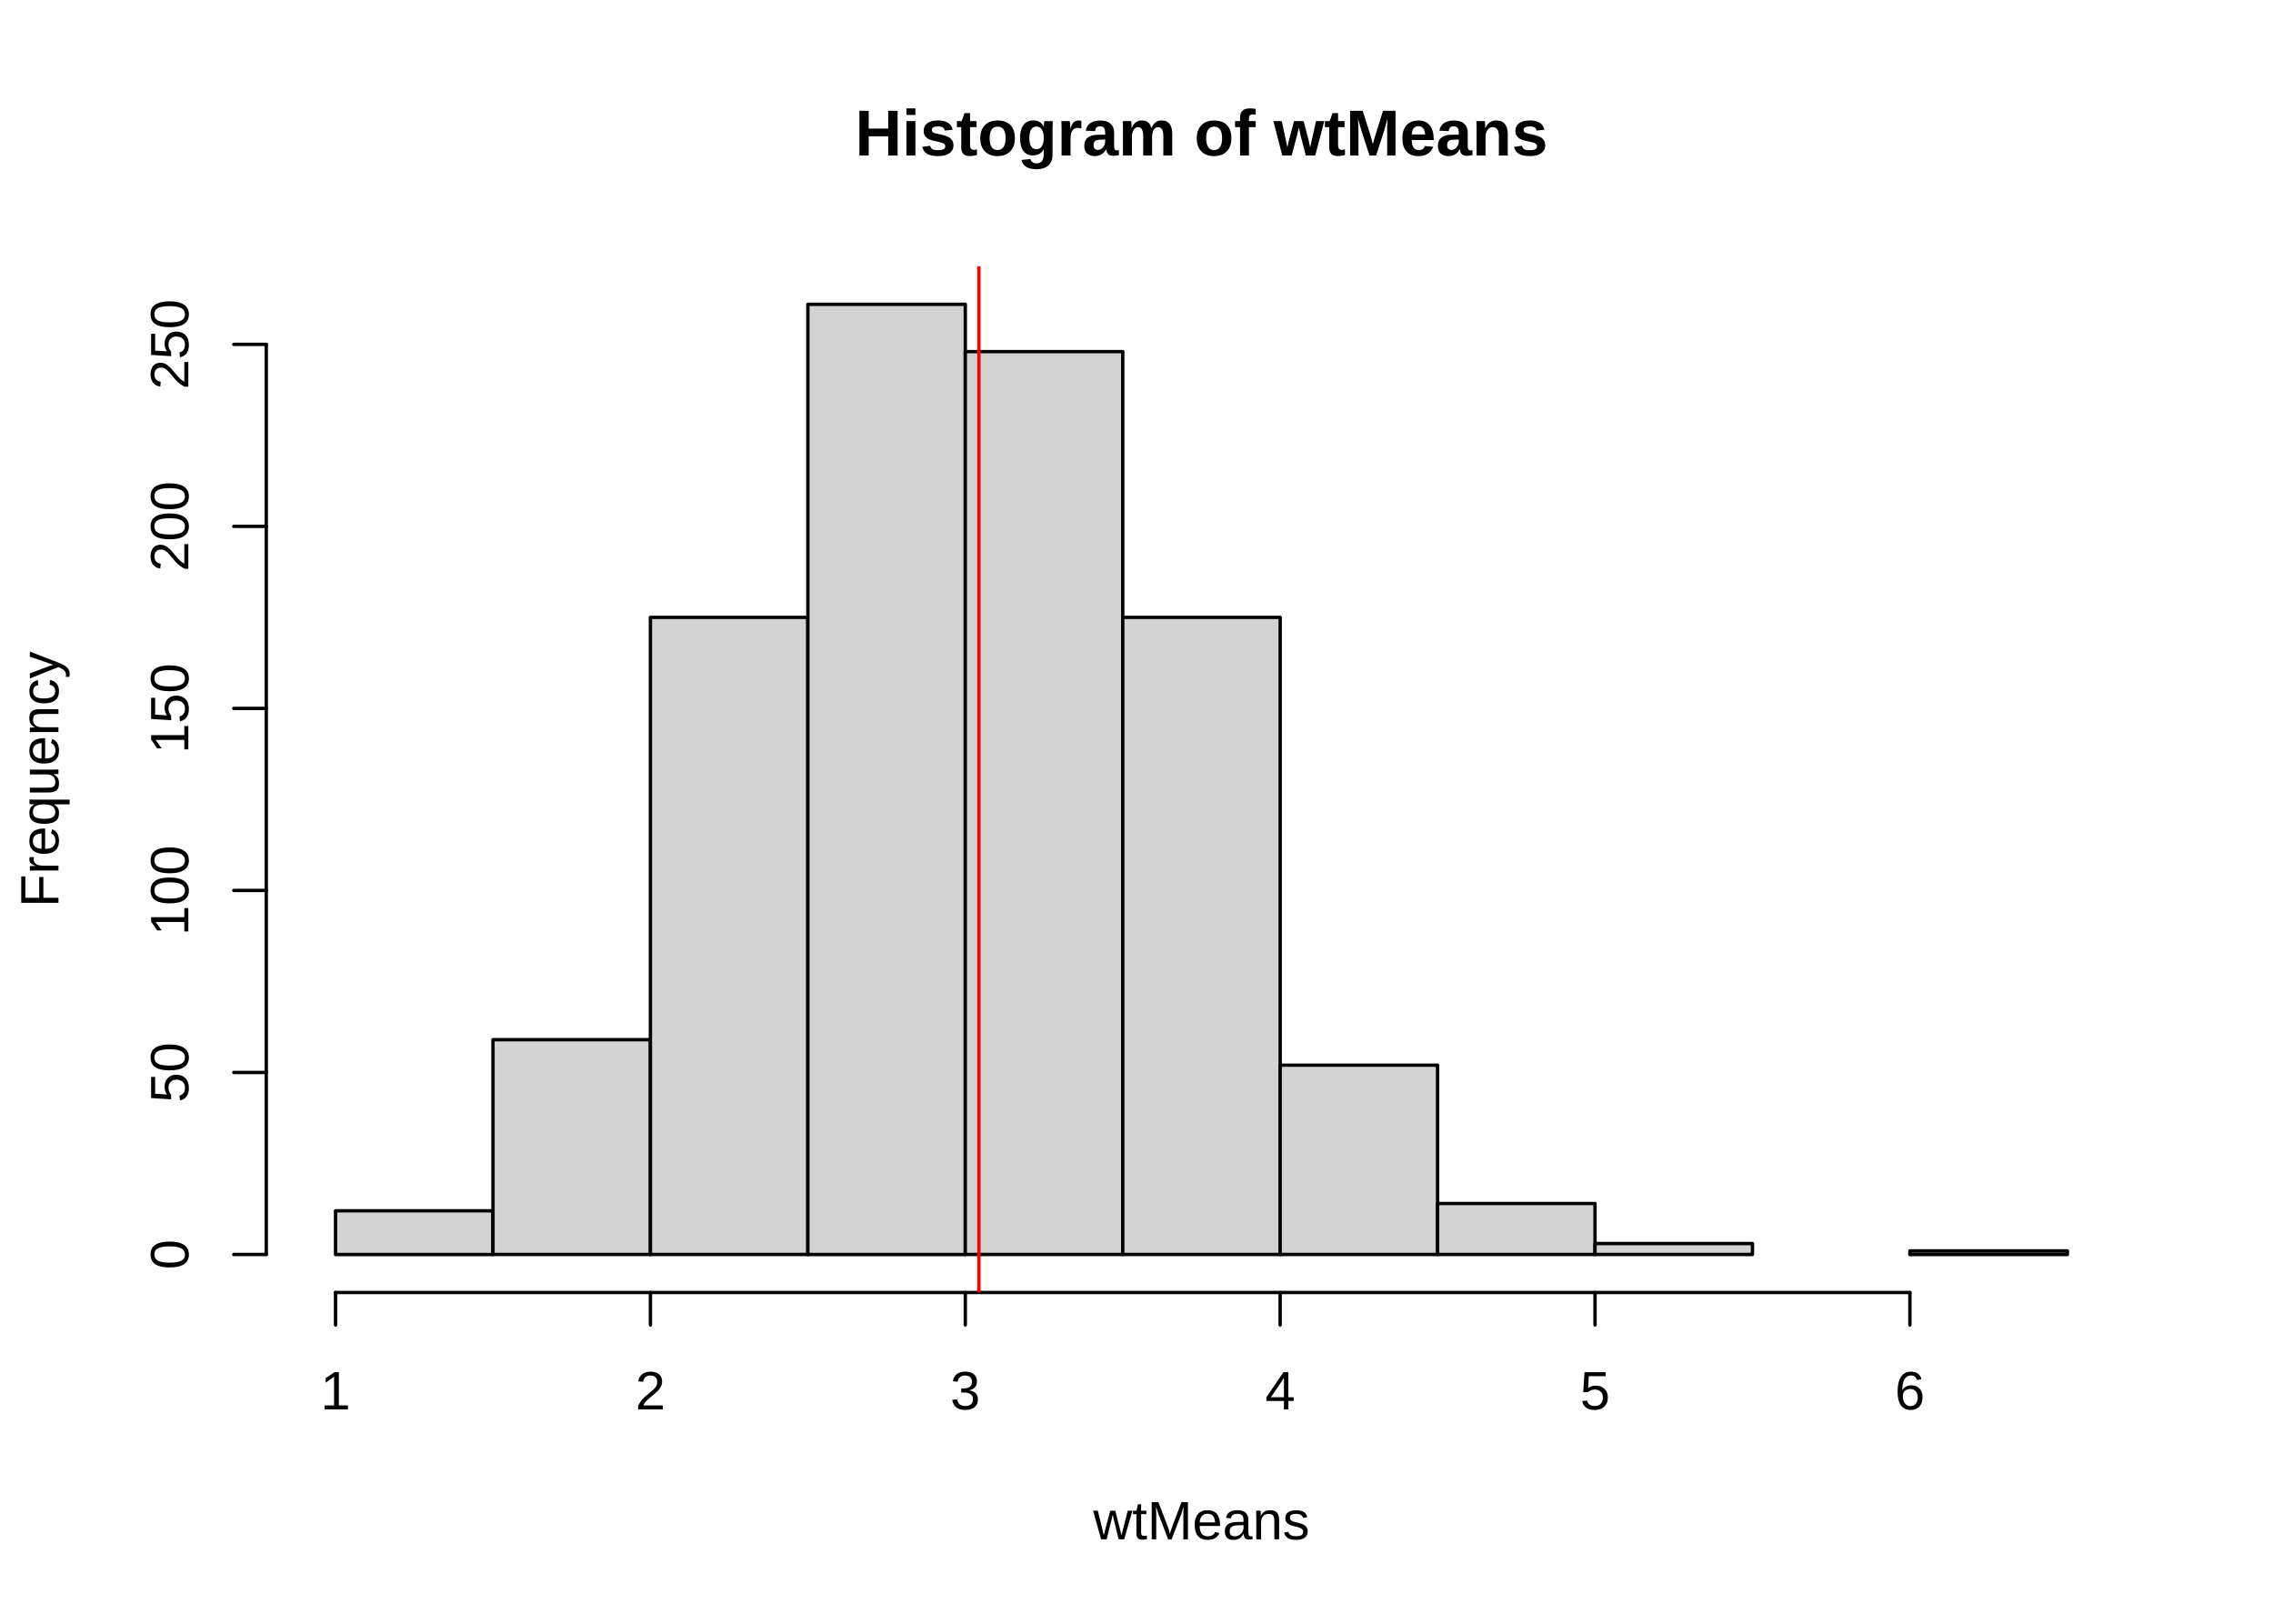
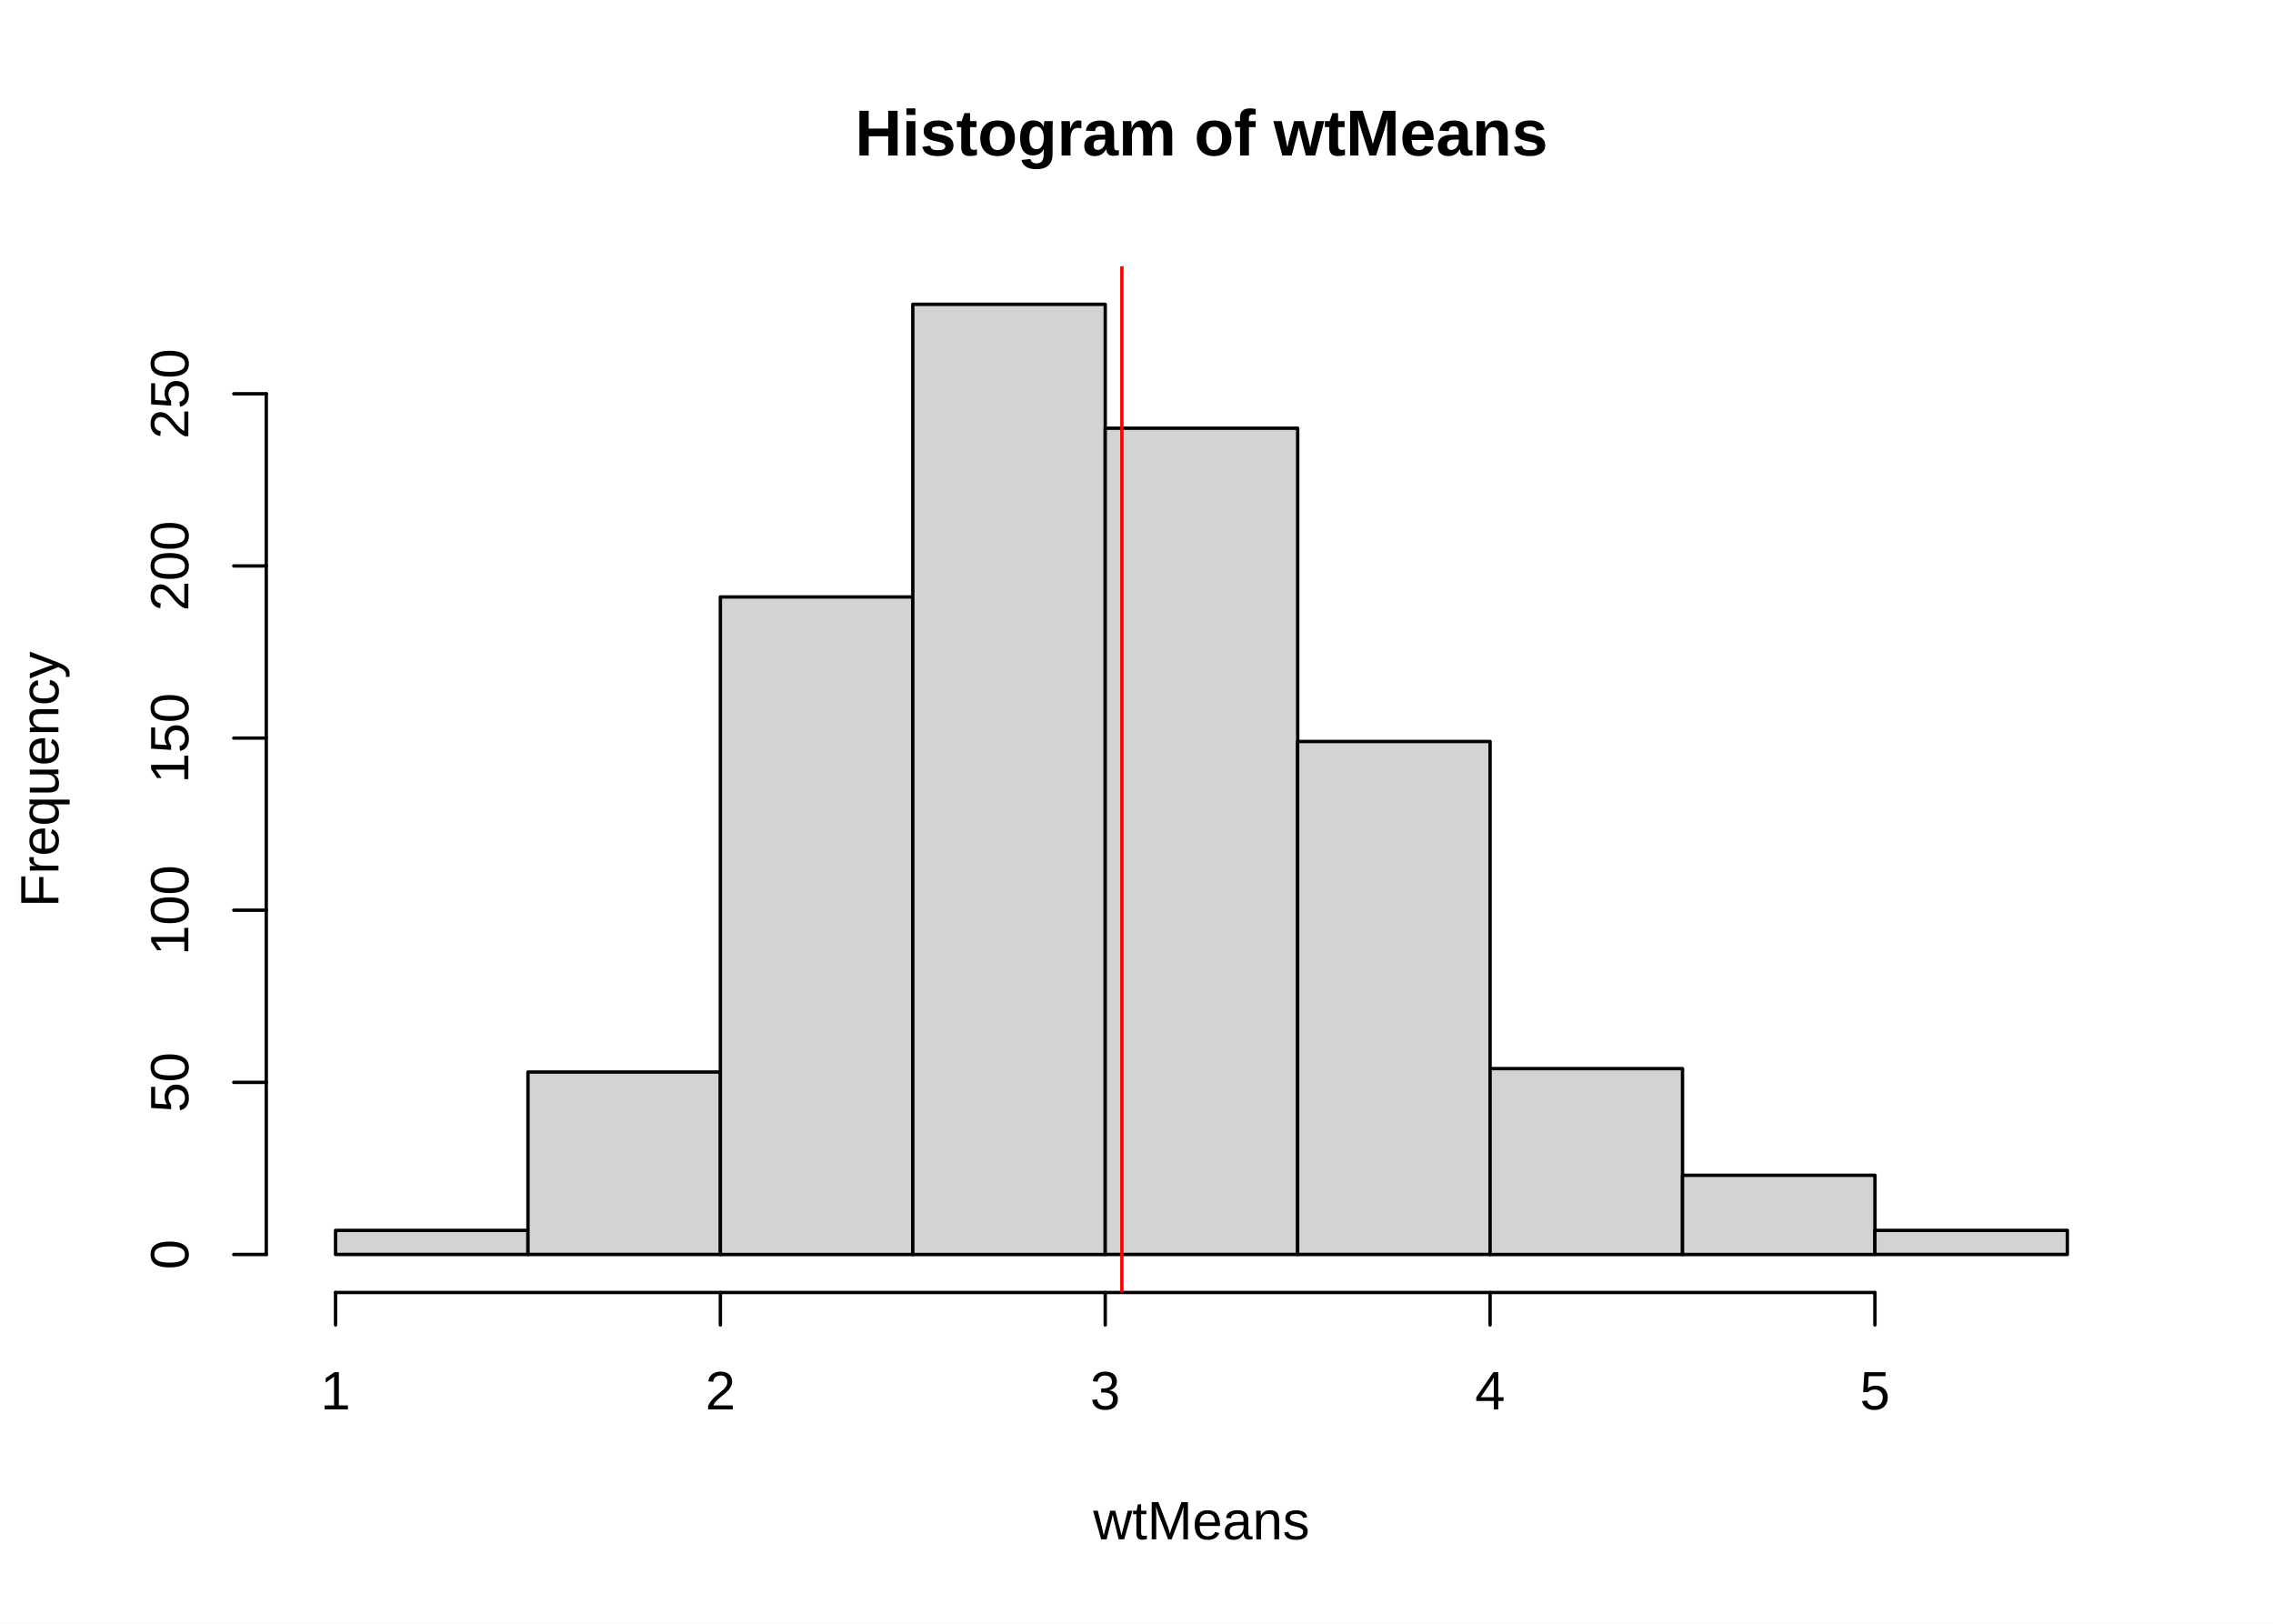
<svg xmlns="http://www.w3.org/2000/svg" viewBox="0 0 504.00 360.00">
  <defs>
    <style type="text/css">
    line, polyline, polygon, path, rect, circle {
      fill: none;
      stroke: #000000;
      stroke-linecap: round;
      stroke-linejoin: round;
      stroke-miterlimit: 10.00;
    }
  </style>
  </defs>
  <rect width="100%" height="100%" style="stroke: none; fill: #FFFFFF;" />
  <text x="189.59" y="34.47" style="font-size: 14.40px; font-weight: bold; font-family: Liberation Sans;" textLength="153.62px" lengthAdjust="spacingAndGlyphs">Histogram of wtMeans</text>
  <text x="242.39" y="341.28" style="font-size: 12.00px; font-family: Liberation Sans;" textLength="48.02px" lengthAdjust="spacingAndGlyphs">wtMeans</text>
  <text transform="translate(12.96,201.15) rotate(-90)" style="font-size: 12.00px; font-family: Liberation Sans;" textLength="56.70px" lengthAdjust="spacingAndGlyphs">Frequency</text>
-   <line x1="74.40" y1="286.56" x2="423.49" y2="286.56" style="stroke-width: 0.75;" />
+   <line x1="74.40" y1="286.56" x2="415.73" y2="286.56" style="stroke-width: 0.75;" />
  <line x1="74.40" y1="286.56" x2="74.40" y2="293.76" style="stroke-width: 0.75;" />
-   <line x1="144.22" y1="286.56" x2="144.22" y2="293.76" style="stroke-width: 0.75;" />
-   <line x1="214.04" y1="286.56" x2="214.04" y2="293.76" style="stroke-width: 0.75;" />
-   <line x1="283.85" y1="286.56" x2="283.85" y2="293.76" style="stroke-width: 0.75;" />
-   <line x1="353.67" y1="286.56" x2="353.67" y2="293.76" style="stroke-width: 0.75;" />
-   <line x1="423.49" y1="286.56" x2="423.49" y2="293.76" style="stroke-width: 0.75;" />
+   <line x1="159.73" y1="286.56" x2="159.73" y2="293.76" style="stroke-width: 0.75;" />
+   <line x1="245.07" y1="286.56" x2="245.07" y2="293.76" style="stroke-width: 0.75;" />
+   <line x1="330.40" y1="286.56" x2="330.40" y2="293.76" style="stroke-width: 0.75;" />
+   <line x1="415.73" y1="286.56" x2="415.73" y2="293.76" style="stroke-width: 0.75;" />
  <text x="71.06" y="312.48" style="font-size: 12.00px; font-family: Liberation Sans;" textLength="6.67px" lengthAdjust="spacingAndGlyphs">1</text>
-   <text x="140.88" y="312.48" style="font-size: 12.00px; font-family: Liberation Sans;" textLength="6.67px" lengthAdjust="spacingAndGlyphs">2</text>
-   <text x="210.70" y="312.48" style="font-size: 12.00px; font-family: Liberation Sans;" textLength="6.67px" lengthAdjust="spacingAndGlyphs">3</text>
-   <text x="280.52" y="312.48" style="font-size: 12.00px; font-family: Liberation Sans;" textLength="6.67px" lengthAdjust="spacingAndGlyphs">4</text>
-   <text x="350.34" y="312.48" style="font-size: 12.00px; font-family: Liberation Sans;" textLength="6.67px" lengthAdjust="spacingAndGlyphs">5</text>
-   <text x="420.15" y="312.48" style="font-size: 12.00px; font-family: Liberation Sans;" textLength="6.67px" lengthAdjust="spacingAndGlyphs">6</text>
-   <line x1="59.04" y1="278.13" x2="59.04" y2="76.35" style="stroke-width: 0.75;" />
+   <text x="156.40" y="312.48" style="font-size: 12.00px; font-family: Liberation Sans;" textLength="6.67px" lengthAdjust="spacingAndGlyphs">2</text>
+   <text x="241.73" y="312.48" style="font-size: 12.00px; font-family: Liberation Sans;" textLength="6.67px" lengthAdjust="spacingAndGlyphs">3</text>
+   <text x="327.06" y="312.48" style="font-size: 12.00px; font-family: Liberation Sans;" textLength="6.67px" lengthAdjust="spacingAndGlyphs">4</text>
+   <text x="412.40" y="312.48" style="font-size: 12.00px; font-family: Liberation Sans;" textLength="6.67px" lengthAdjust="spacingAndGlyphs">5</text>
+   <line x1="59.04" y1="278.13" x2="59.04" y2="87.31" style="stroke-width: 0.75;" />
  <line x1="59.04" y1="278.13" x2="51.84" y2="278.13" style="stroke-width: 0.75;" />
-   <line x1="59.04" y1="237.78" x2="51.84" y2="237.78" style="stroke-width: 0.75;" />
-   <line x1="59.04" y1="197.42" x2="51.84" y2="197.42" style="stroke-width: 0.75;" />
-   <line x1="59.04" y1="157.06" x2="51.84" y2="157.06" style="stroke-width: 0.75;" />
-   <line x1="59.04" y1="116.70" x2="51.84" y2="116.70" style="stroke-width: 0.75;" />
-   <line x1="59.04" y1="76.35" x2="51.84" y2="76.35" style="stroke-width: 0.75;" />
+   <line x1="59.04" y1="239.97" x2="51.84" y2="239.97" style="stroke-width: 0.75;" />
+   <line x1="59.04" y1="201.80" x2="51.84" y2="201.80" style="stroke-width: 0.75;" />
+   <line x1="59.04" y1="163.64" x2="51.84" y2="163.64" style="stroke-width: 0.75;" />
+   <line x1="59.04" y1="125.48" x2="51.84" y2="125.48" style="stroke-width: 0.75;" />
+   <line x1="59.04" y1="87.31" x2="51.84" y2="87.31" style="stroke-width: 0.75;" />
  <text transform="translate(41.76,281.47) rotate(-90)" style="font-size: 12.00px; font-family: Liberation Sans;" textLength="6.67px" lengthAdjust="spacingAndGlyphs">0</text>
-   <text transform="translate(41.76,244.45) rotate(-90)" style="font-size: 12.00px; font-family: Liberation Sans;" textLength="13.35px" lengthAdjust="spacingAndGlyphs">50</text>
-   <text transform="translate(41.76,207.43) rotate(-90)" style="font-size: 12.00px; font-family: Liberation Sans;" textLength="20.02px" lengthAdjust="spacingAndGlyphs">100</text>
-   <text transform="translate(41.76,167.07) rotate(-90)" style="font-size: 12.00px; font-family: Liberation Sans;" textLength="20.02px" lengthAdjust="spacingAndGlyphs">150</text>
-   <text transform="translate(41.76,126.71) rotate(-90)" style="font-size: 12.00px; font-family: Liberation Sans;" textLength="20.02px" lengthAdjust="spacingAndGlyphs">200</text>
-   <text transform="translate(41.76,86.36) rotate(-90)" style="font-size: 12.00px; font-family: Liberation Sans;" textLength="20.02px" lengthAdjust="spacingAndGlyphs">250</text>
+   <text transform="translate(41.76,246.64) rotate(-90)" style="font-size: 12.00px; font-family: Liberation Sans;" textLength="13.35px" lengthAdjust="spacingAndGlyphs">50</text>
+   <text transform="translate(41.76,211.82) rotate(-90)" style="font-size: 12.00px; font-family: Liberation Sans;" textLength="20.02px" lengthAdjust="spacingAndGlyphs">100</text>
+   <text transform="translate(41.76,173.65) rotate(-90)" style="font-size: 12.00px; font-family: Liberation Sans;" textLength="20.02px" lengthAdjust="spacingAndGlyphs">150</text>
+   <text transform="translate(41.76,135.49) rotate(-90)" style="font-size: 12.00px; font-family: Liberation Sans;" textLength="20.02px" lengthAdjust="spacingAndGlyphs">200</text>
+   <text transform="translate(41.76,97.32) rotate(-90)" style="font-size: 12.00px; font-family: Liberation Sans;" textLength="20.02px" lengthAdjust="spacingAndGlyphs">250</text>
  <defs>
    <clipPath id="cpNTkuMDR8NDczLjc2fDI4Ni41Nnw1OS4wNA==">
      <rect x="59.04" y="59.04" width="414.72" height="227.52" />
    </clipPath>
  </defs>
-   <rect x="74.40" y="268.45" width="34.91" height="9.69" style="stroke-width: 0.75; fill: #D3D3D3;" clip-path="url(#cpNTkuMDR8NDczLjc2fDI4Ni41Nnw1OS4wNA==)" />
-   <rect x="109.31" y="230.51" width="34.91" height="47.62" style="stroke-width: 0.75; fill: #D3D3D3;" clip-path="url(#cpNTkuMDR8NDczLjc2fDI4Ni41Nnw1OS4wNA==)" />
-   <rect x="144.22" y="136.88" width="34.91" height="141.25" style="stroke-width: 0.75; fill: #D3D3D3;" clip-path="url(#cpNTkuMDR8NDczLjc2fDI4Ni41Nnw1OS4wNA==)" />
-   <rect x="179.13" y="67.47" width="34.91" height="210.67" style="stroke-width: 0.75; fill: #D3D3D3;" clip-path="url(#cpNTkuMDR8NDczLjc2fDI4Ni41Nnw1OS4wNA==)" />
-   <rect x="214.04" y="77.96" width="34.91" height="200.17" style="stroke-width: 0.75; fill: #D3D3D3;" clip-path="url(#cpNTkuMDR8NDczLjc2fDI4Ni41Nnw1OS4wNA==)" />
-   <rect x="248.95" y="136.88" width="34.91" height="141.25" style="stroke-width: 0.75; fill: #D3D3D3;" clip-path="url(#cpNTkuMDR8NDczLjc2fDI4Ni41Nnw1OS4wNA==)" />
-   <rect x="283.85" y="236.16" width="34.91" height="41.97" style="stroke-width: 0.75; fill: #D3D3D3;" clip-path="url(#cpNTkuMDR8NDczLjc2fDI4Ni41Nnw1OS4wNA==)" />
-   <rect x="318.76" y="266.83" width="34.91" height="11.30" style="stroke-width: 0.75; fill: #D3D3D3;" clip-path="url(#cpNTkuMDR8NDczLjc2fDI4Ni41Nnw1OS4wNA==)" />
-   <rect x="353.67" y="275.71" width="34.91" height="2.42" style="stroke-width: 0.75; fill: #D3D3D3;" clip-path="url(#cpNTkuMDR8NDczLjc2fDI4Ni41Nnw1OS4wNA==)" />
-   <rect x="388.58" y="278.13" width="34.91" height="0.00" style="stroke-width: 0.75; fill: #D3D3D3;" clip-path="url(#cpNTkuMDR8NDczLjc2fDI4Ni41Nnw1OS4wNA==)" />
-   <rect x="423.49" y="277.33" width="34.91" height="0.81" style="stroke-width: 0.75; fill: #D3D3D3;" clip-path="url(#cpNTkuMDR8NDczLjc2fDI4Ni41Nnw1OS4wNA==)" />
-   <line x1="217.06" y1="286.56" x2="217.06" y2="59.04" style="stroke-width: 0.75; stroke: #FF0000;" clip-path="url(#cpNTkuMDR8NDczLjc2fDI4Ni41Nnw1OS4wNA==)" />
+   <rect x="74.40" y="272.79" width="42.67" height="5.34" style="stroke-width: 0.75; fill: #D3D3D3;" clip-path="url(#cpNTkuMDR8NDczLjc2fDI4Ni41Nnw1OS4wNA==)" />
+   <rect x="117.07" y="237.68" width="42.67" height="40.45" style="stroke-width: 0.75; fill: #D3D3D3;" clip-path="url(#cpNTkuMDR8NDczLjc2fDI4Ni41Nnw1OS4wNA==)" />
+   <rect x="159.73" y="132.35" width="42.67" height="145.79" style="stroke-width: 0.75; fill: #D3D3D3;" clip-path="url(#cpNTkuMDR8NDczLjc2fDI4Ni41Nnw1OS4wNA==)" />
+   <rect x="202.40" y="67.47" width="42.67" height="210.67" style="stroke-width: 0.75; fill: #D3D3D3;" clip-path="url(#cpNTkuMDR8NDczLjc2fDI4Ni41Nnw1OS4wNA==)" />
+   <rect x="245.07" y="94.94" width="42.67" height="183.19" style="stroke-width: 0.75; fill: #D3D3D3;" clip-path="url(#cpNTkuMDR8NDczLjc2fDI4Ni41Nnw1OS4wNA==)" />
+   <rect x="287.73" y="164.40" width="42.67" height="113.73" style="stroke-width: 0.75; fill: #D3D3D3;" clip-path="url(#cpNTkuMDR8NDczLjc2fDI4Ni41Nnw1OS4wNA==)" />
+   <rect x="330.40" y="236.92" width="42.67" height="41.22" style="stroke-width: 0.75; fill: #D3D3D3;" clip-path="url(#cpNTkuMDR8NDczLjc2fDI4Ni41Nnw1OS4wNA==)" />
+   <rect x="373.07" y="260.58" width="42.67" height="17.56" style="stroke-width: 0.75; fill: #D3D3D3;" clip-path="url(#cpNTkuMDR8NDczLjc2fDI4Ni41Nnw1OS4wNA==)" />
+   <rect x="415.73" y="272.79" width="42.67" height="5.34" style="stroke-width: 0.75; fill: #D3D3D3;" clip-path="url(#cpNTkuMDR8NDczLjc2fDI4Ni41Nnw1OS4wNA==)" />
+   <line x1="248.76" y1="286.56" x2="248.76" y2="59.04" style="stroke-width: 0.75; stroke: #FF0000;" clip-path="url(#cpNTkuMDR8NDczLjc2fDI4Ni41Nnw1OS4wNA==)" />
</svg>
